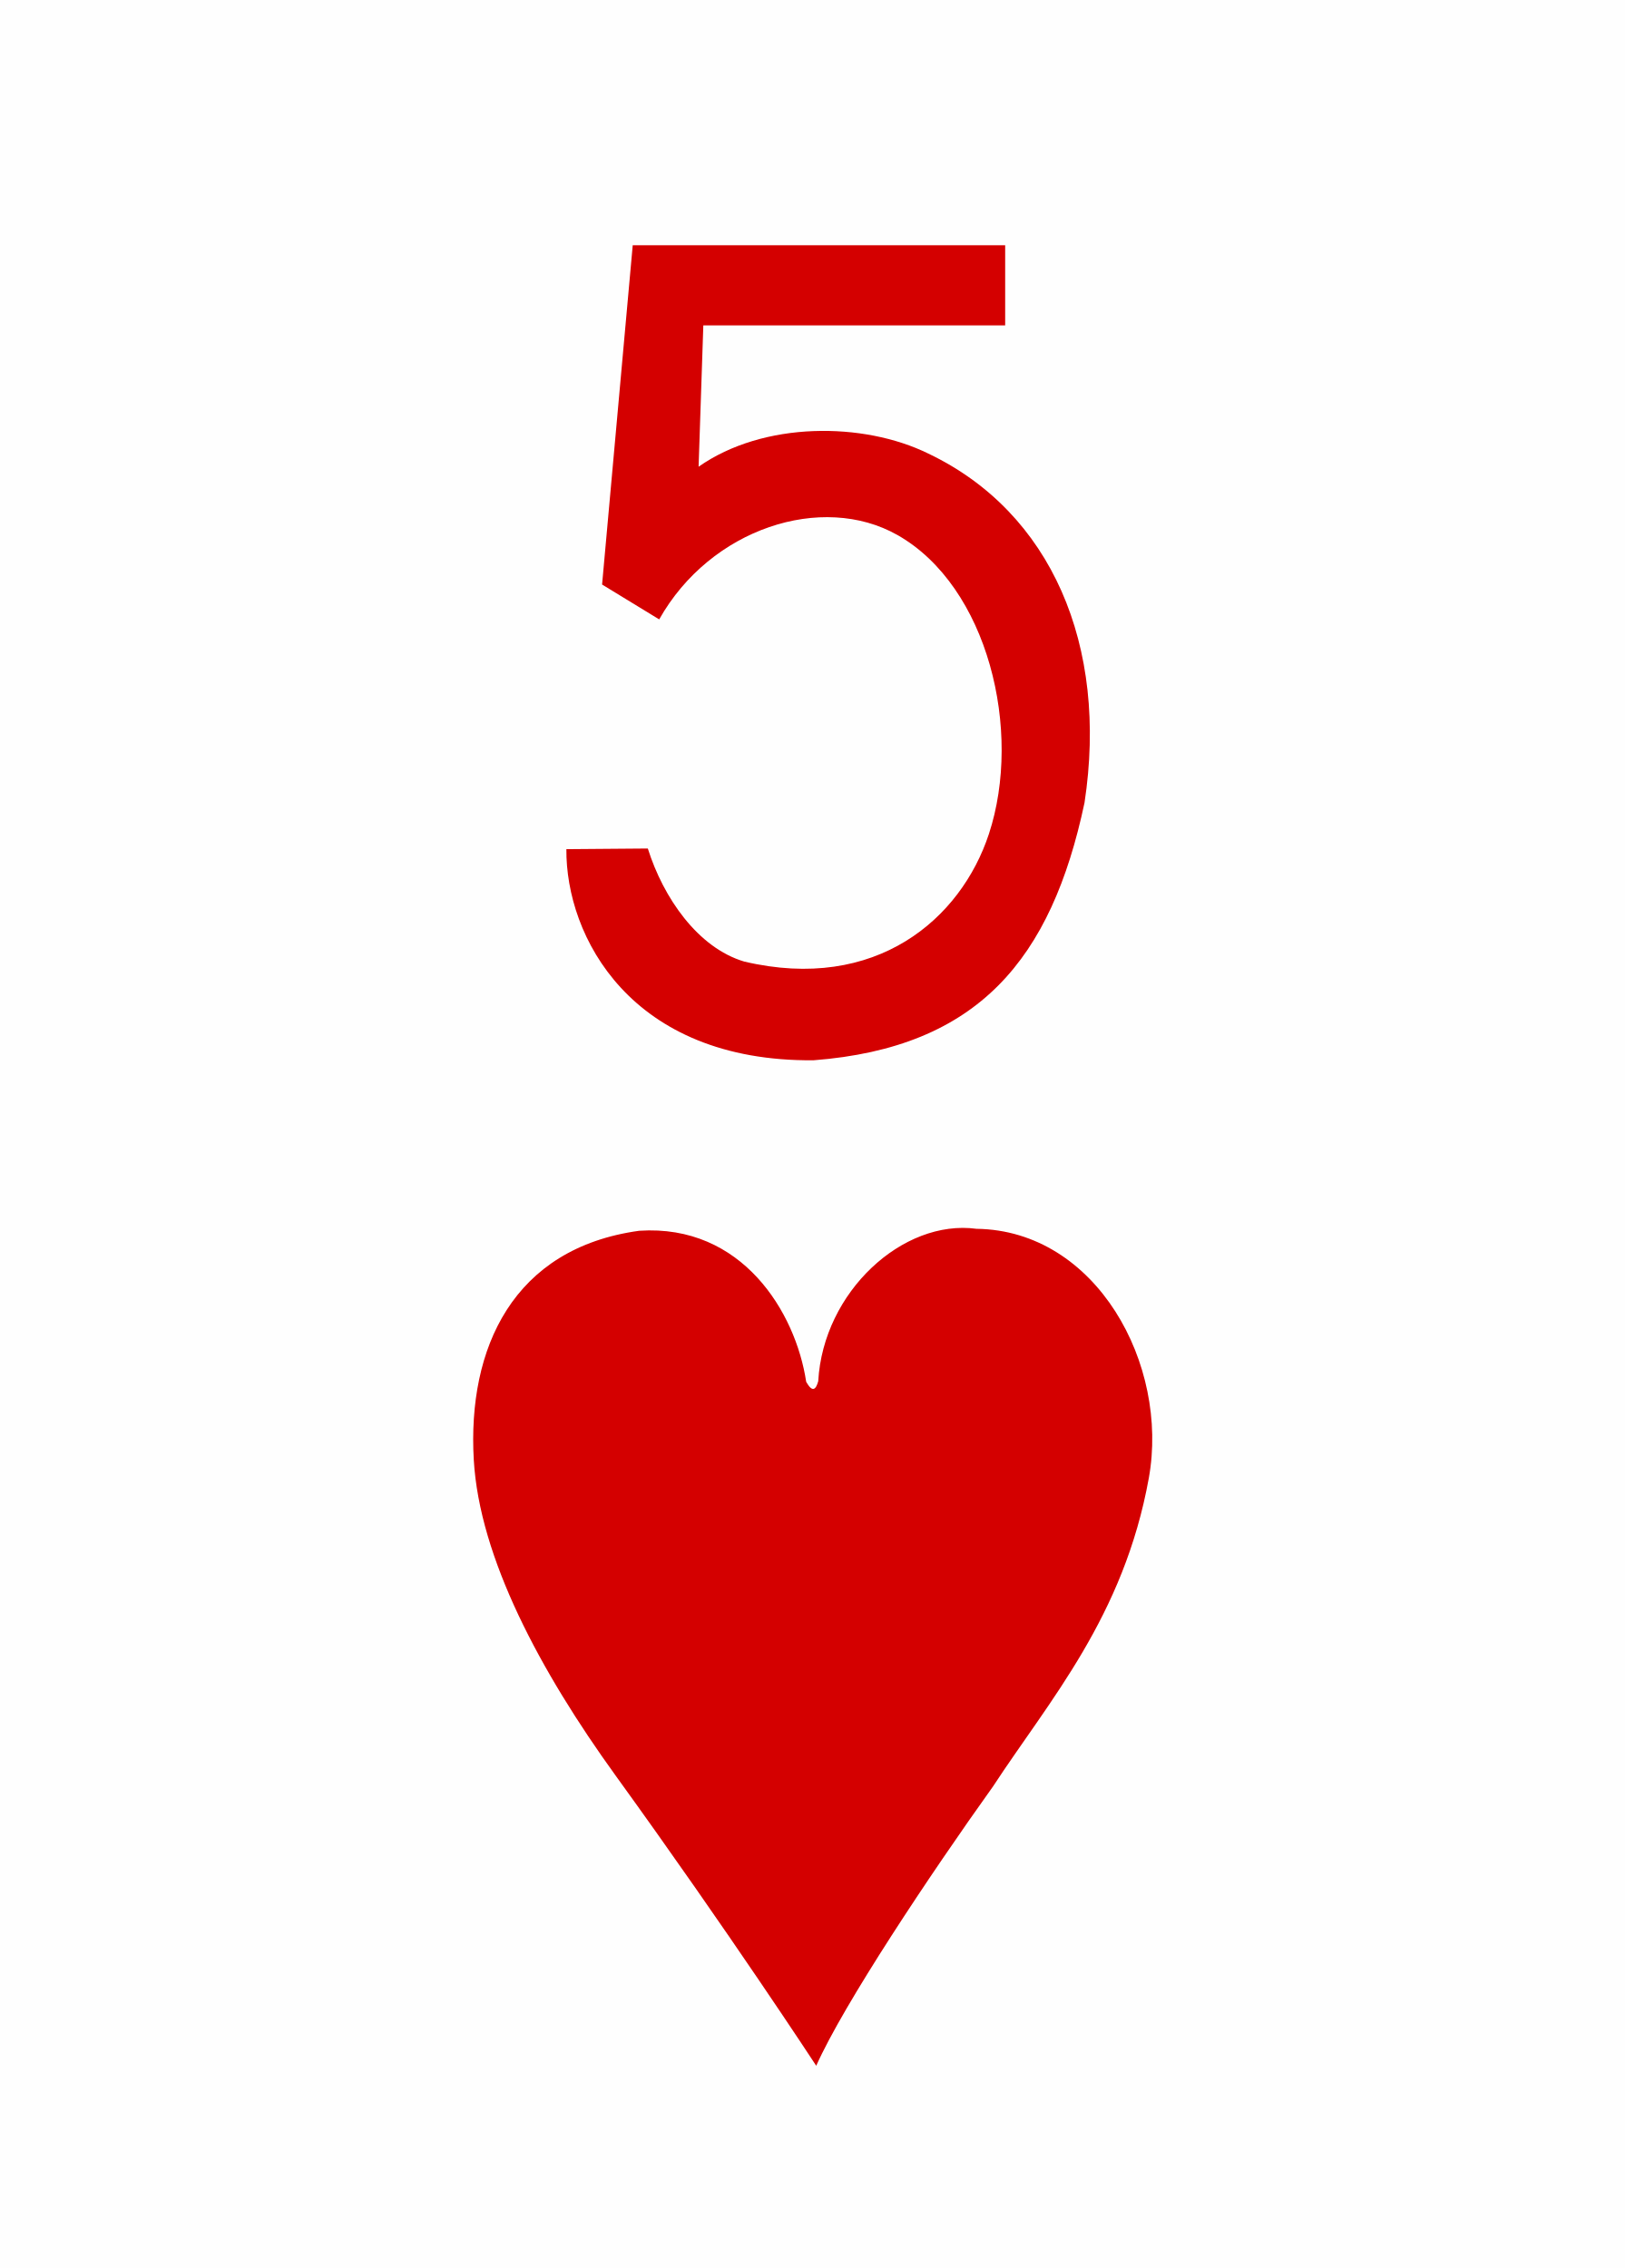
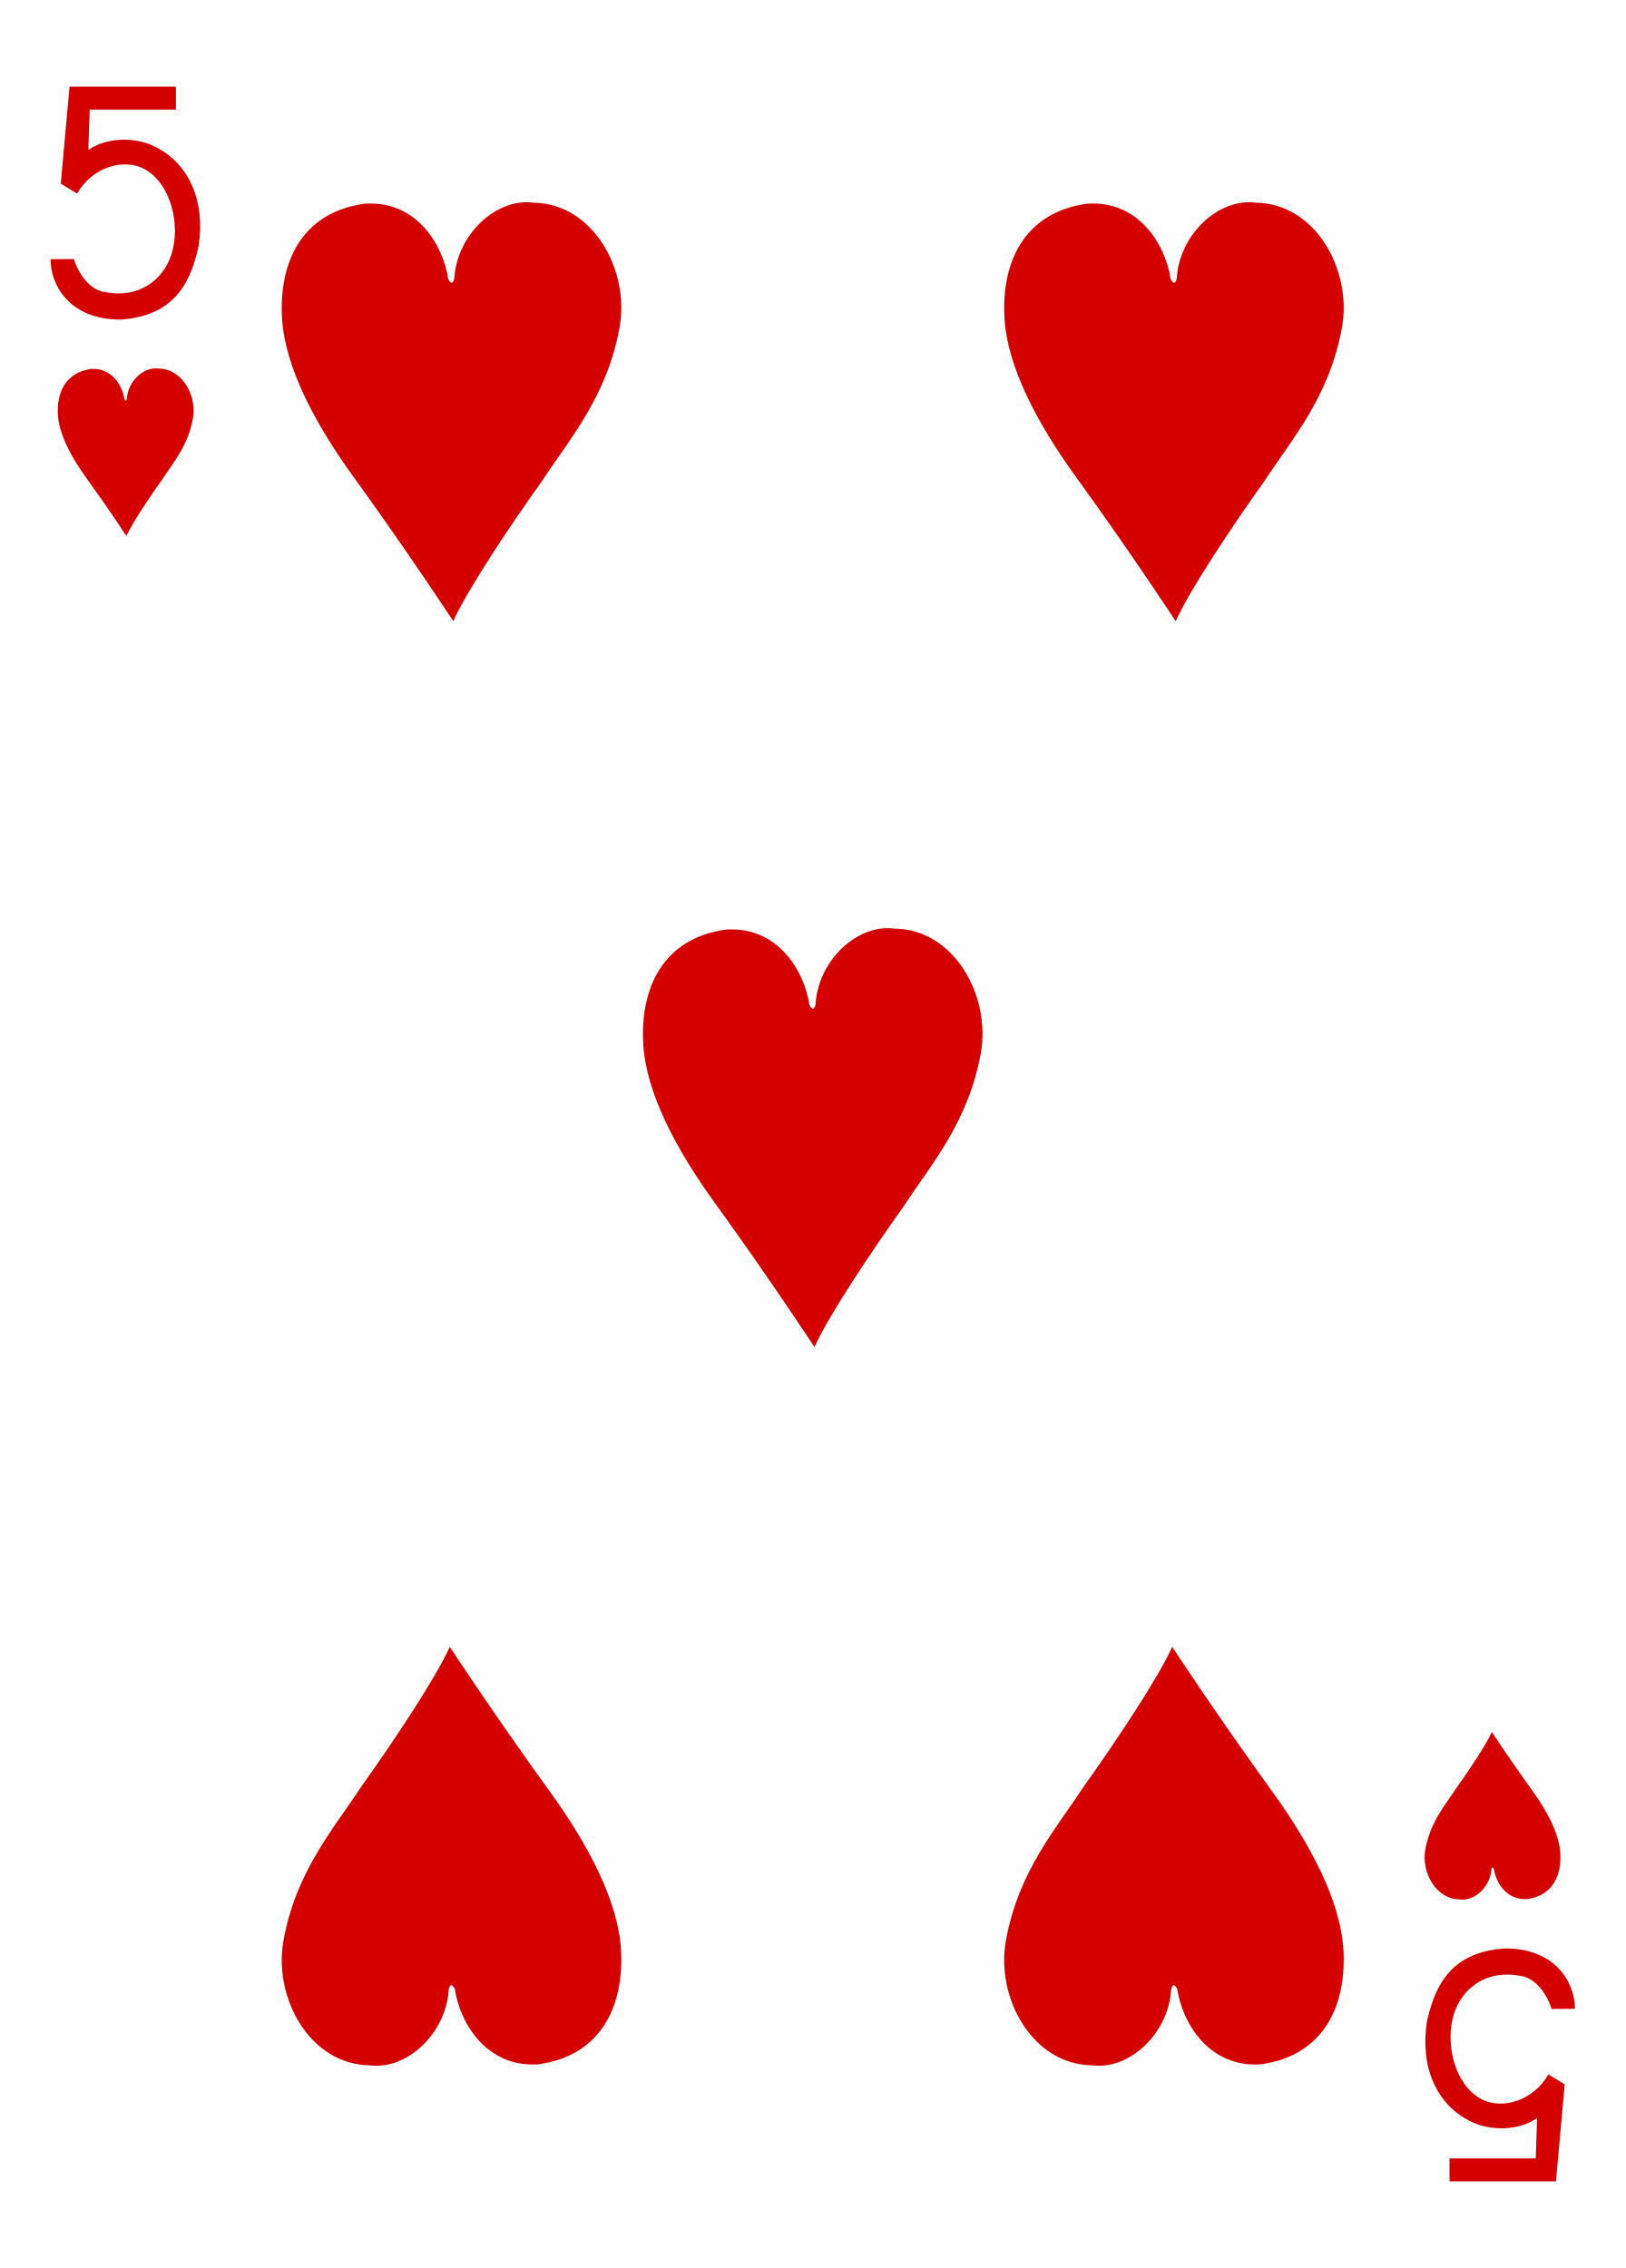
<svg xmlns="http://www.w3.org/2000/svg" xmlns:xlink="http://www.w3.org/1999/xlink" version="1.2" baseProfile="tiny" viewBox="0 0 225 314" width="225px" height="314px" fill="#d40000">
  <defs>
-     <style>
-             .maxi-card { display: none; }
-             @media (min-width: 75px) {
-                 .maxi-card { display: block; }
-                 .mini-card { display: none; }
-             }
-         </style>
    <path id="suit" d="M16.491,0.199             c7.12-0.475,10.831,5.639,11.556,10.456c0.432,0.766,0.668,0.55,0.834-0.042c0.348-6.186,5.855-11.24,10.955-10.55             c8.3,0.108,13.344,9.393,11.926,17.251c-1.733,9.6-6.877,15.38-10.771,21.332C36.585,44.811,30.654,53.715,28.742,58             c0,0-6.027-9.222-13.87-20.067c-5.243-7.252-9.44-15.11-9.831-21.875C4.595,8.327,7.751,1.399,16.491,0.199L16.491,0.199z" />
    <path id="numeral" d="M0,23.89l3.221-0.026c0.611,1.942,1.973,3.926,3.816,4.473c5.211,1.225,8.567-1.688,9.673-5.047             c1.34-4.072-0.03-9.794-3.617-11.827c-2.977-1.686-7.396-0.264-9.422,3.338l-2.259-1.379L2.624,0h14.73v3.172H5.416l-0.187,5.59             c2.564-1.802,6.518-1.783,9.085-0.52c4.866,2.318,7.124,7.593,6.178,13.81c-1.311,6.185-4.197,9.688-10.718,10.189             C2.529,32.304-0.029,27.324,0,23.89L0,23.89z" />
  </defs>
  <rect width="100%" height="100%" fill="#fefefe" />
-   <g class="mini-card">
-     <use xlink:href="#numeral" transform="matrix(3.5,0,0,3.5,78.4,33.95)" />
-     <use xlink:href="#suit" transform="matrix(2,0,0,2,55.5,170)" />
-   </g>
  <g class="maxi-card">
    <use xlink:href="#numeral" transform="matrix(1,0,0,1,7,12)" />
    <use xlink:href="#suit" transform="matrix(0.4,0,0,0.4,6,51)" />
    <use xlink:href="#numeral" transform="matrix(-1,0,0,-1,218,302)" />
    <use xlink:href="#suit" transform="matrix(-0.4,0,0,-0.4,218,263)" />
    <use xlink:href="#suit" transform="matrix(1,0,0,1,34,28)" />
    <use xlink:href="#suit" transform="matrix(1,0,0,1,134,28)" />
    <use xlink:href="#suit" transform="matrix(-1,0,0,-1,91,286)" />
    <use xlink:href="#suit" transform="matrix(-1,0,0,-1,191,286)" />
    <use xlink:href="#suit" transform="matrix(1,0,0,1,84,128.5)" />
  </g>
</svg>
